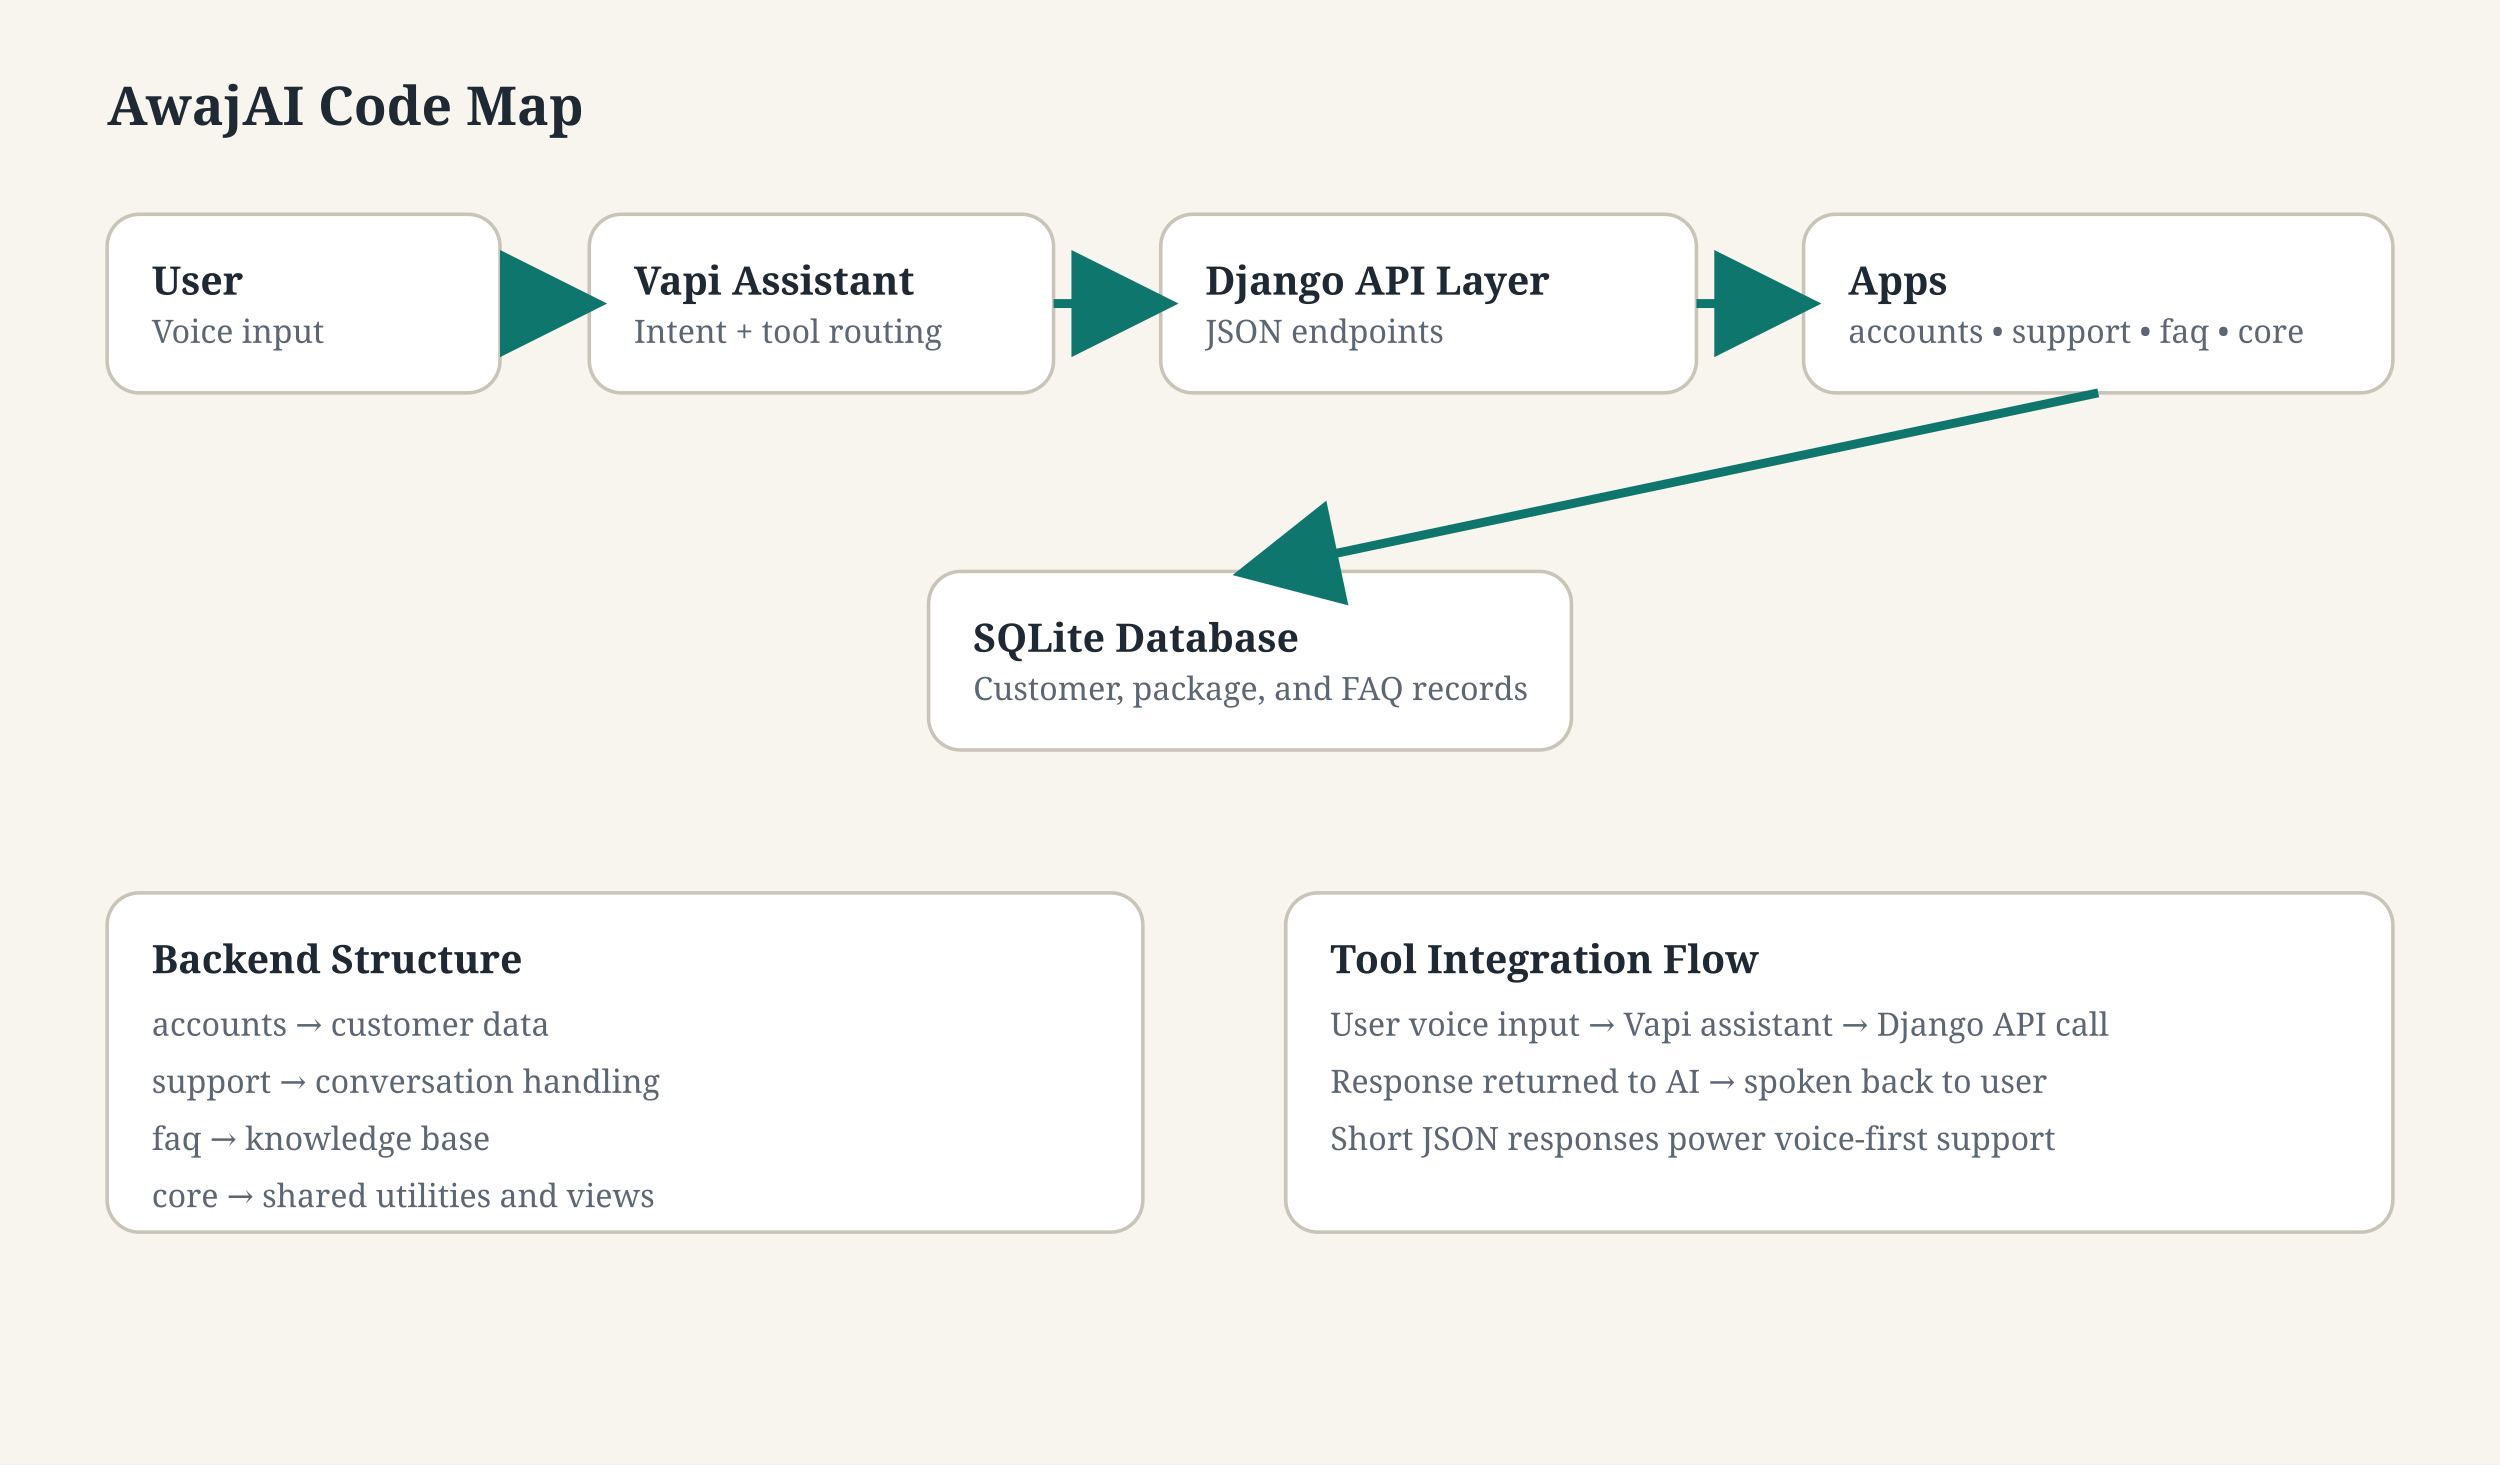
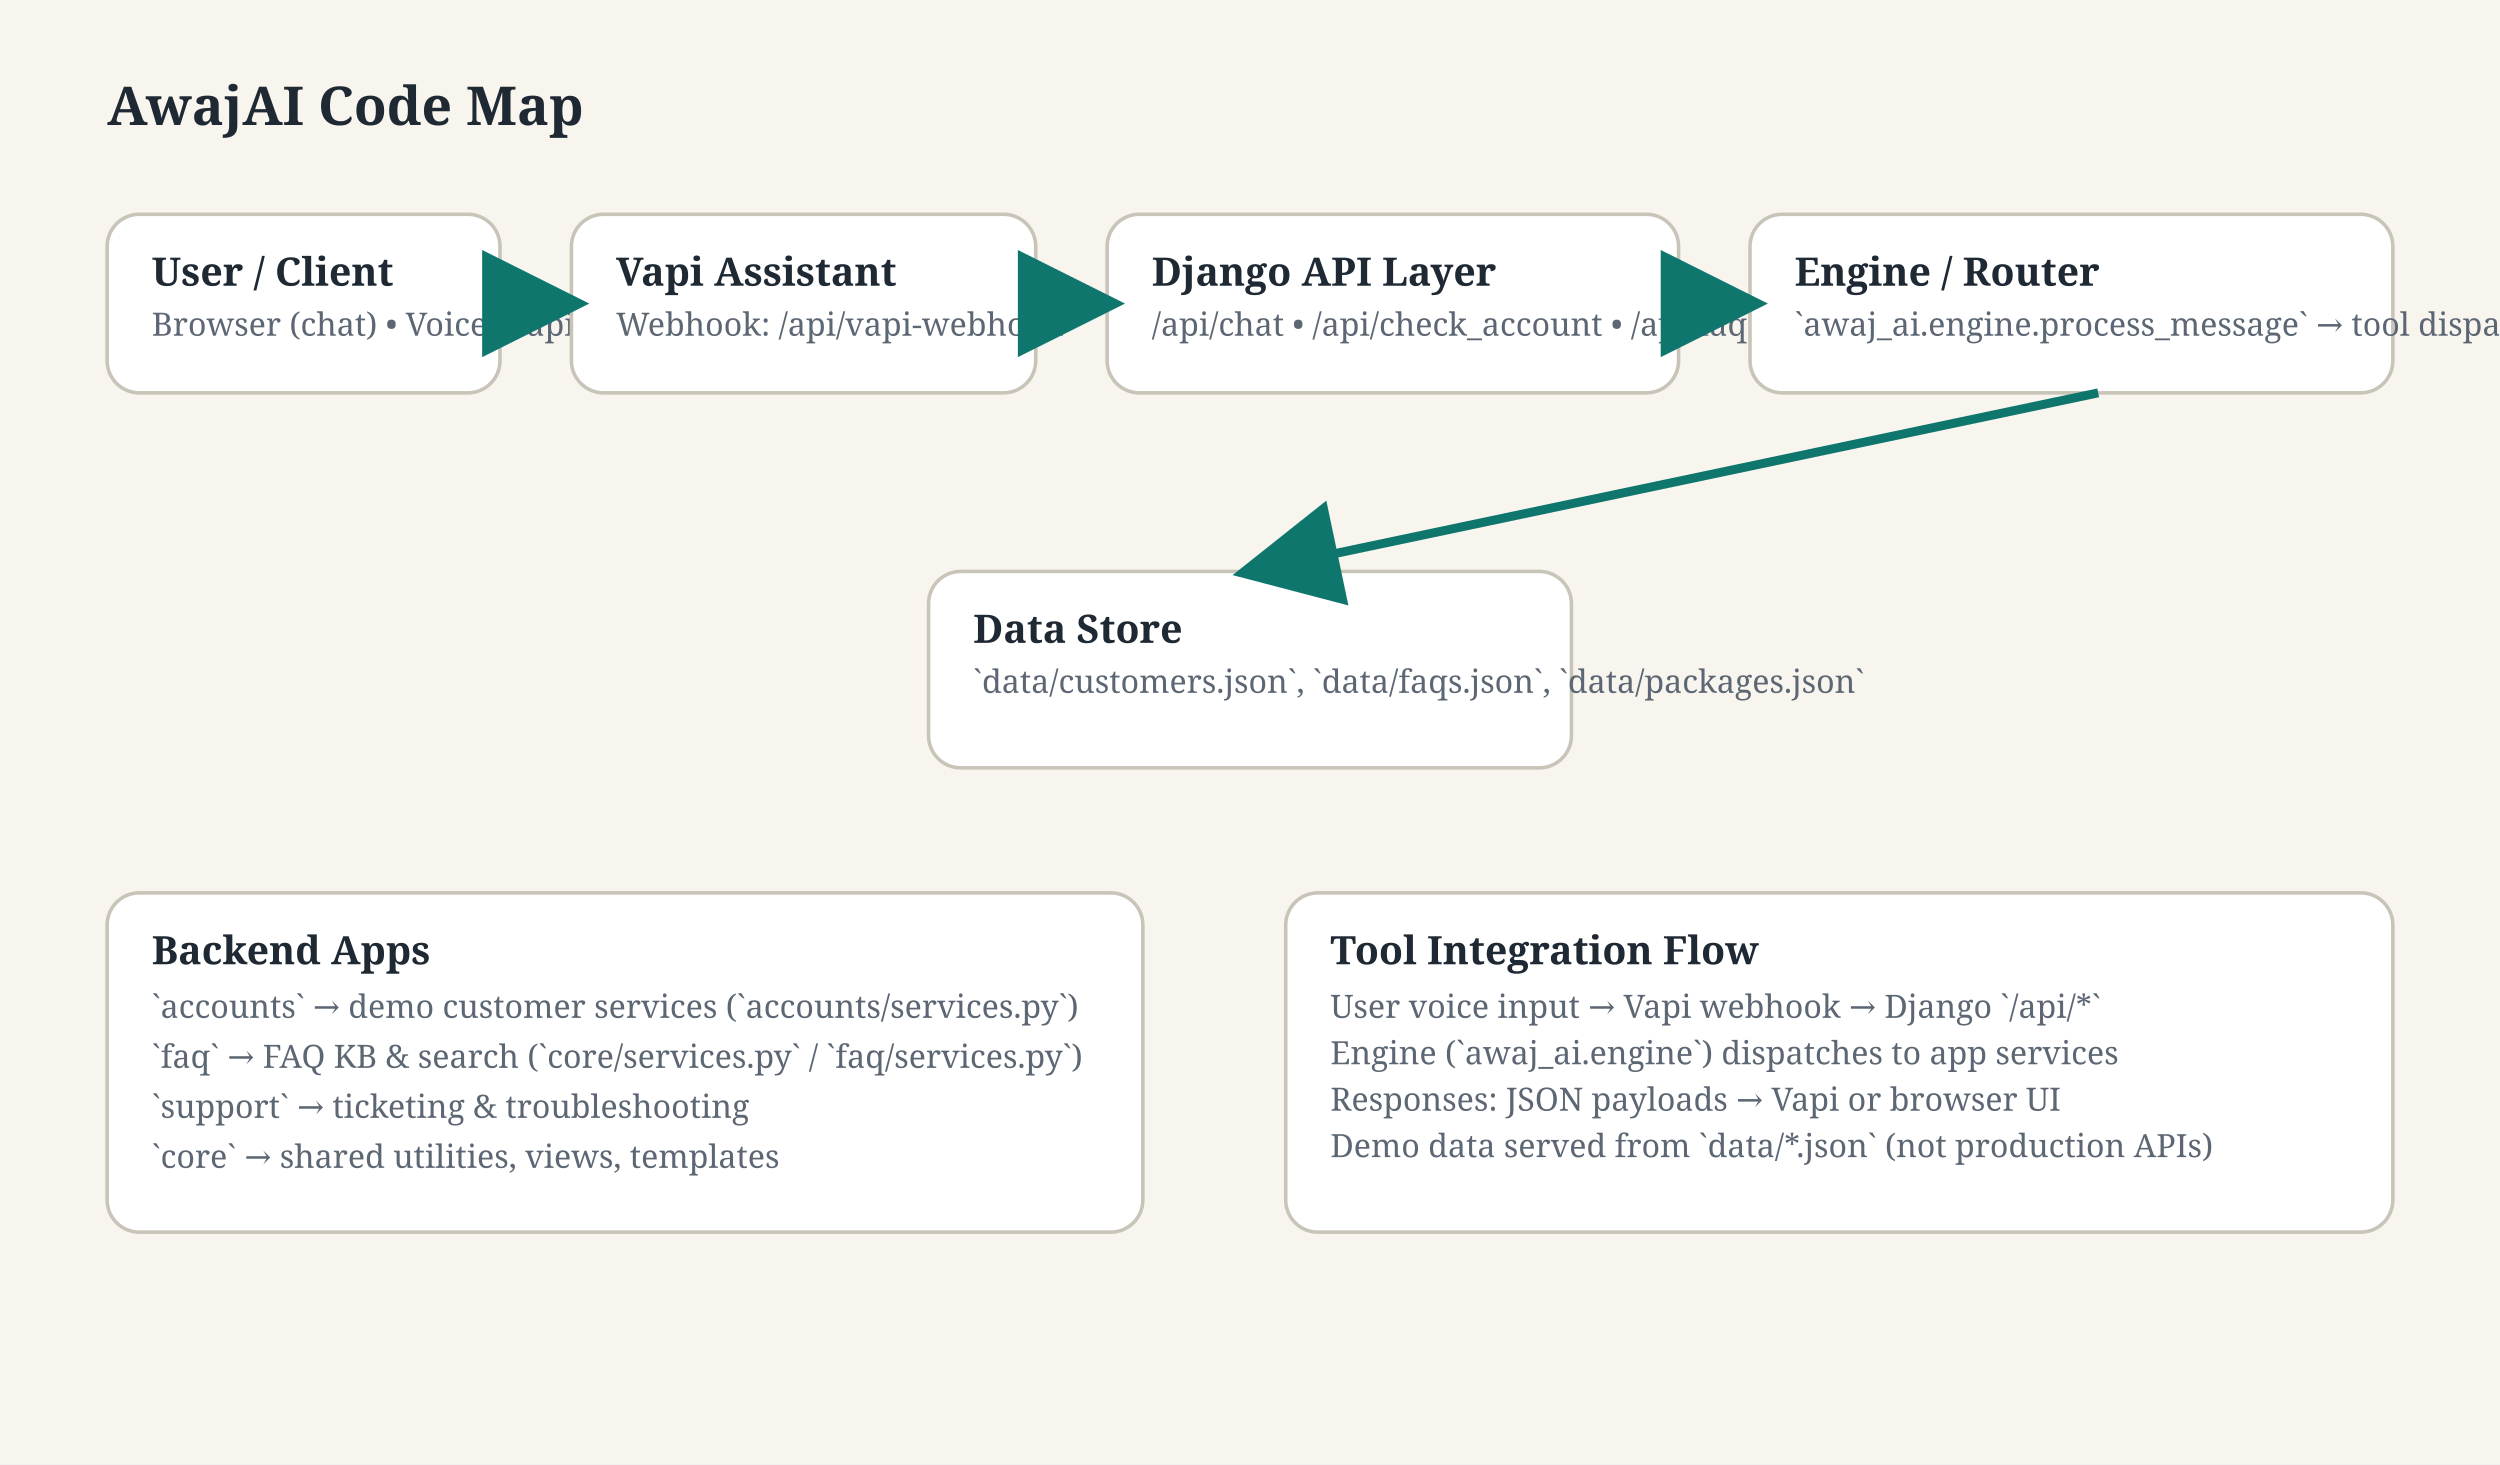
<svg xmlns="http://www.w3.org/2000/svg" width="1400" height="820" viewBox="0 0 1400 820" role="img" aria-label="AwajAI architecture diagram">
  <defs>
    <style>
      .bg { fill: #f8f5ef; }
      .panel { fill: #ffffff; stroke: #c9c4b8; stroke-width: 2; rx: 18; }
      .title { font: 700 30px Georgia, serif; fill: #1f2933; }
      .label { font: 700 22px Georgia, serif; fill: #1f2933; }
      .text { font: 18px Georgia, serif; fill: #5c6773; }
      .arrow { stroke: #0f766e; stroke-width: 5; fill: none; marker-end: url(#arrowhead); }
      .accent { fill: #0f766e; }
    </style>
    <marker id="arrowhead" markerWidth="12" markerHeight="12" refX="10" refY="6" orient="auto">
      <path d="M0,0 L12,6 L0,12 z" fill="#0f766e" />
    </marker>
  </defs>
  <rect class="bg" x="0" y="0" width="1400" height="820" />
  <text class="title" x="60" y="70">AwajAI Code Map</text>
  <rect class="panel" x="60" y="120" width="220" height="100" />
-   <text class="label" x="85" y="165">User</text>
-   <text class="text" x="85" y="192">Voice input</text>
-   <rect class="panel" x="330" y="120" width="260" height="100" />
-   <text class="label" x="355" y="165">Vapi Assistant</text>
-   <text class="text" x="355" y="192">Intent + tool routing</text>
-   <rect class="panel" x="650" y="120" width="300" height="100" />
-   <text class="label" x="675" y="165">Django API Layer</text>
-   <text class="text" x="675" y="192">JSON endpoints</text>
-   <rect class="panel" x="1010" y="120" width="330" height="100" />
-   <text class="label" x="1035" y="165">Apps</text>
-   <text class="text" x="1035" y="192">accounts • support • faq • core</text>
-   <line class="arrow" x1="280" y1="170" x2="330" y2="170" />
-   <line class="arrow" x1="590" y1="170" x2="650" y2="170" />
-   <line class="arrow" x1="950" y1="170" x2="1010" y2="170" />
-   <rect class="panel" x="520" y="320" width="360" height="100" />
-   <text class="label" x="545" y="365">SQLite Database</text>
-   <text class="text" x="545" y="392">Customer, package, and FAQ records</text>
+   <text class="label" x="85" y="160">User / Client</text>
+   <text class="text" x="85" y="188">Browser (chat) • Voice (Vapi)</text>
+   <rect class="panel" x="320" y="120" width="260" height="100" />
+   <text class="label" x="345" y="160">Vapi Assistant</text>
+   <text class="text" x="345" y="188">Webhook: /api/vapi-webhook</text>
+   <rect class="panel" x="620" y="120" width="320" height="100" />
+   <text class="label" x="645" y="160">Django API Layer</text>
+   <text class="text" x="645" y="188">/api/chat • /api/check_account • /api/faq • /api/package</text>
+   <rect class="panel" x="980" y="120" width="360" height="100" />
+   <text class="label" x="1005" y="160">Engine / Router</text>
+   <text class="text" x="1005" y="188">`awaj_ai.engine.process_message` → tool dispatch</text>
+   <line class="arrow" x1="280" y1="170" x2="320" y2="170" />
+   <line class="arrow" x1="580" y1="170" x2="620" y2="170" />
+   <line class="arrow" x1="940" y1="170" x2="980" y2="170" />
+   <rect class="panel" x="520" y="320" width="360" height="110" />
+   <text class="label" x="545" y="360">Data Store</text>
+   <text class="text" x="545" y="388">`data/customers.json`, `data/faqs.json`, `data/packages.json`</text>
  <line class="arrow" x1="1175" y1="220" x2="700" y2="320" />
  <rect class="panel" x="60" y="500" width="580" height="190" />
-   <text class="label" x="85" y="545">Backend Structure</text>
-   <text class="text" x="85" y="580">accounts → customer data</text>
-   <text class="text" x="85" y="612">support → conversation handling</text>
-   <text class="text" x="85" y="644">faq → knowledge base</text>
-   <text class="text" x="85" y="676">core → shared utilities and views</text>
+   <text class="label" x="85" y="540">Backend Apps</text>
+   <text class="text" x="85" y="570">`accounts` → demo customer services (`accounts/services.py`)</text>
+   <text class="text" x="85" y="598">`faq` → FAQ KB &amp; search (`core/services.py` / `faq/services.py`)</text>
+   <text class="text" x="85" y="626">`support` → ticketing &amp; troubleshooting</text>
+   <text class="text" x="85" y="654">`core` → shared utilities, views, templates</text>
  <rect class="panel" x="720" y="500" width="620" height="190" />
-   <text class="label" x="745" y="545">Tool Integration Flow</text>
-   <text class="text" x="745" y="580">User voice input → Vapi assistant → Django API call</text>
-   <text class="text" x="745" y="612">Response returned to AI → spoken back to user</text>
-   <text class="text" x="745" y="644">Short JSON responses power voice-first support</text>
+   <text class="label" x="745" y="540">Tool Integration Flow</text>
+   <text class="text" x="745" y="570">User voice input → Vapi webhook → Django `/api/*`</text>
+   <text class="text" x="745" y="596">Engine (`awaj_ai.engine`) dispatches to app services</text>
+   <text class="text" x="745" y="622">Responses: JSON payloads → Vapi or browser UI</text>
+   <text class="text" x="745" y="648">Demo data served from `data/*.json` (not production APIs)</text>
</svg>
